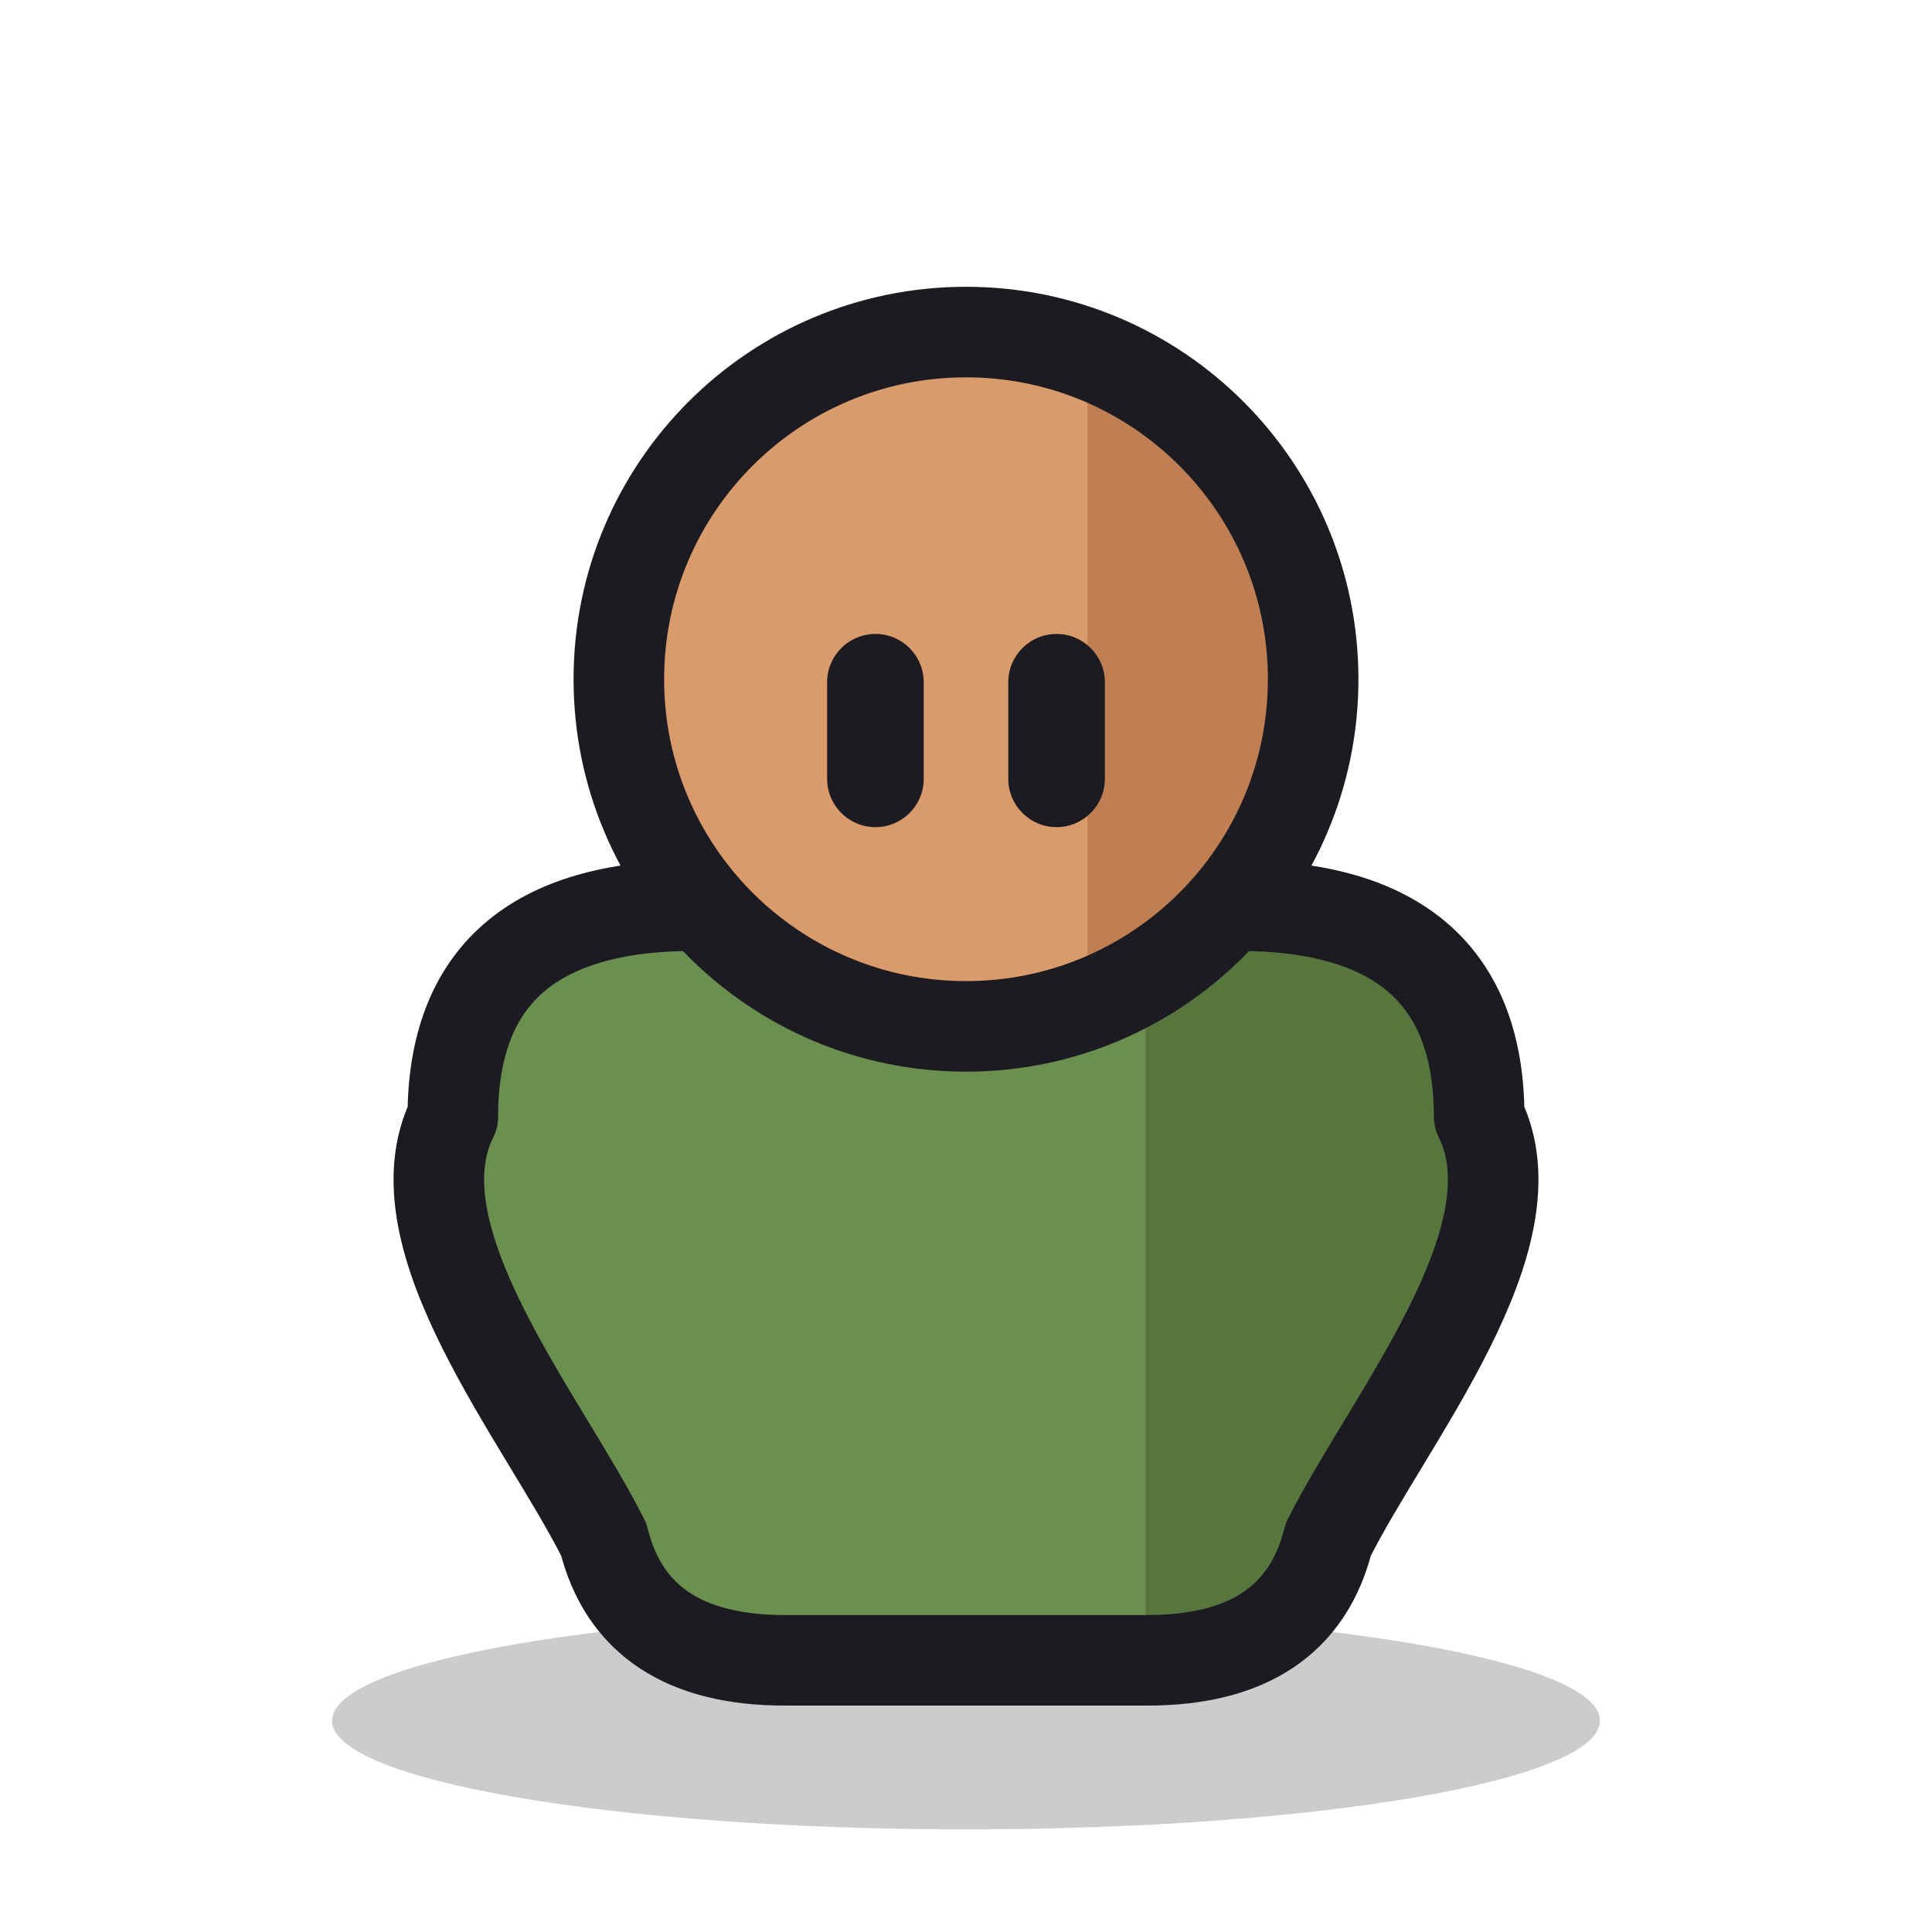
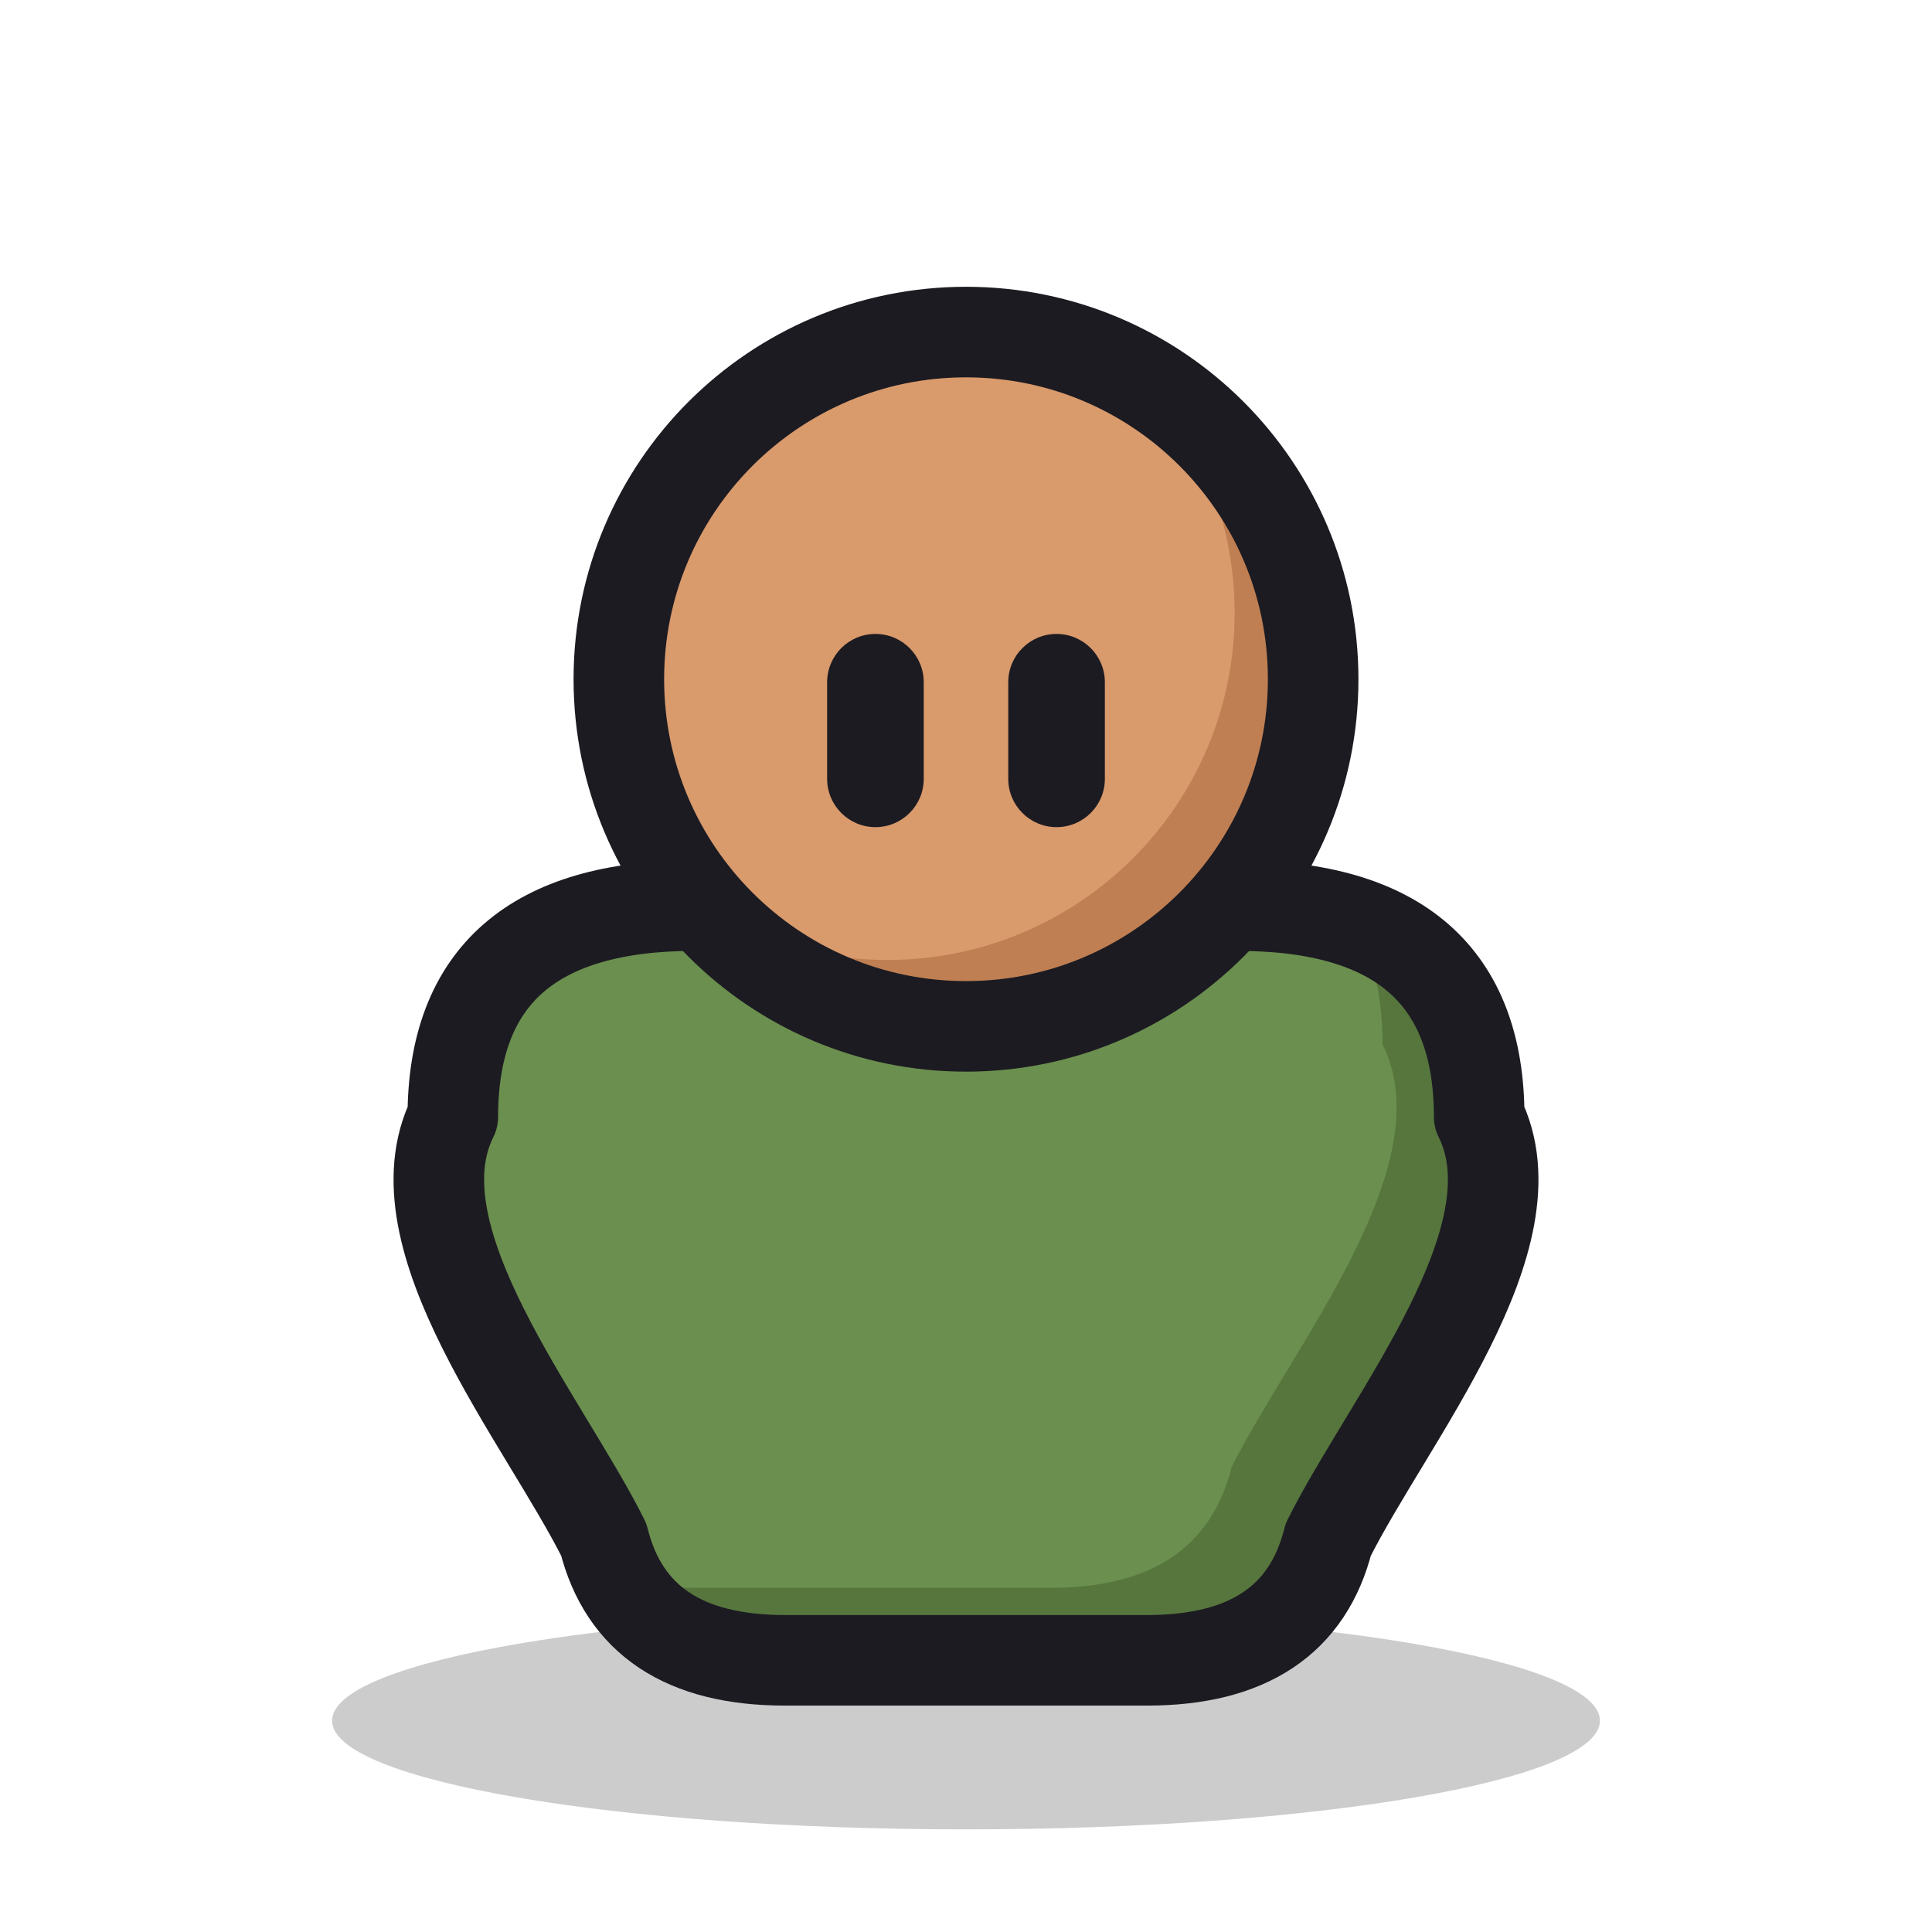
<svg xmlns="http://www.w3.org/2000/svg" width="64" height="64" viewBox="0 0 64 64">
  <g id="shadow">
    <ellipse cx="32" cy="57" rx="21.0" ry="3.6" fill="#000" fill-opacity="0.2" />
  </g>
  <g id="body">
    <clipPath id="bhulksouthtangreen">
      <path d="M15.0 37 Q15.0 30 23.0 30 L41.0 30 Q49.0 30 49.0 37 C51.0 41 46.0 47 44.0 51 Q43.0 55 38.0 55 L26.0 55 Q21.0 55 20.0 51 C18.0 47 13.0 41 15.0 37 Z" />
    </clipPath>
-     <path d="M15.0 37 Q15.0 30 23.0 30 L41.0 30 Q49.0 30 49.0 37 C51.0 41 46.0 47 44.0 51 Q43.0 55 38.0 55 L26.0 55 Q21.0 55 20.0 51 C18.0 47 13.0 41 15.0 37 Z" fill="#6b8f4e" />
-     <rect x="37.95" y="0" width="64" height="64" fill="#56763d" clip-path="url(#bhulksouthtangreen)" />
+     <path d="M15.0 37 Q15.0 30 23.0 30 L41.0 30 Q49.0 30 49.0 37 C51.0 41 46.0 47 44.0 51 Q43.0 55 38.0 55 L26.0 55 Q21.0 55 20.0 51 C18.0 47 13.0 41 15.0 37 Z" fill="#56763d" />
+     <path d="M15.0 37 Q15.0 30 23.0 30 L41.0 30 Q49.0 30 49.0 37 C51.0 41 46.0 47 44.0 51 Q43.0 55 38.0 55 L26.0 55 Q21.0 55 20.0 51 C18.0 47 13.0 41 15.0 37 Z" fill="#6b8f4e" transform="translate(-3.2 -2.4)" clip-path="url(#bhulksouthtangreenm)" />
+     <clipPath id="bhulksouthtangreenm" transform="translate(3.2 2.4)">
+       <path d="M15.0 37 Q15.0 30 23.0 30 L41.0 30 Q49.0 30 49.0 37 C51.0 41 46.0 47 44.0 51 Q43.0 55 38.0 55 L26.0 55 Q21.0 55 20.0 51 C18.0 47 13.0 41 15.0 37 Z" />
+     </clipPath>
    <path d="M15.0 37 Q15.0 30 23.0 30 L41.0 30 Q49.0 30 49.0 37 C51.0 41 46.0 47 44.0 51 Q43.0 55 38.0 55 L26.0 55 Q21.0 55 20.0 51 C18.0 47 13.0 41 15.0 37 Z" fill="none" stroke="#1c1b22" stroke-width="3" stroke-linejoin="round" stroke-linecap="round" />
  </g>
  <g id="head">
    <clipPath id="hhulksouthtangreen">
-       <circle cx="32" cy="22.5" r="11.5" />
+       <path d="M20.5 22.5 A11.5 11.5 0 1 0 43.5 22.5 A11.5 11.5 0 1 0 20.5 22.5 Z" />
    </clipPath>
-     <circle cx="32" cy="22.5" r="11.5" fill="#d99a6c" />
-     <rect x="36.025" y="9.0" width="23.0" height="27.0" fill="#bf7f52" clip-path="url(#hhulksouthtangreen)" />
-     <circle cx="32" cy="22.5" r="11.5" fill="none" stroke="#1c1b22" stroke-width="3" stroke-linejoin="round" stroke-linecap="round" />
+     <path d="M20.5 22.5 A11.5 11.5 0 1 0 43.5 22.5 A11.5 11.5 0 1 0 20.5 22.5 Z" fill="#bf7f52" />
+     <path d="M20.5 22.5 A11.5 11.5 0 1 0 43.5 22.5 A11.5 11.5 0 1 0 20.5 22.5 Z" fill="#d99a6c" transform="translate(-2.6 -2.2)" clip-path="url(#hhulksouthtangreenm)" />
+     <clipPath id="hhulksouthtangreenm" transform="translate(2.6 2.2)">
+       <path d="M20.5 22.5 A11.5 11.5 0 1 0 43.5 22.5 A11.5 11.5 0 1 0 20.5 22.5 Z" />
+     </clipPath>
+     <path d="M20.5 22.5 A11.5 11.5 0 1 0 43.5 22.5 A11.5 11.5 0 1 0 20.5 22.5 Z" fill="none" stroke="#1c1b22" stroke-width="3" stroke-linejoin="round" stroke-linecap="round" />
    <rect x="27.4" y="21.0" width="3.2" height="6.4" rx="1.6" fill="#1c1b22" />
    <rect x="33.4" y="21.0" width="3.2" height="6.4" rx="1.6" fill="#1c1b22" />
  </g>
</svg>
